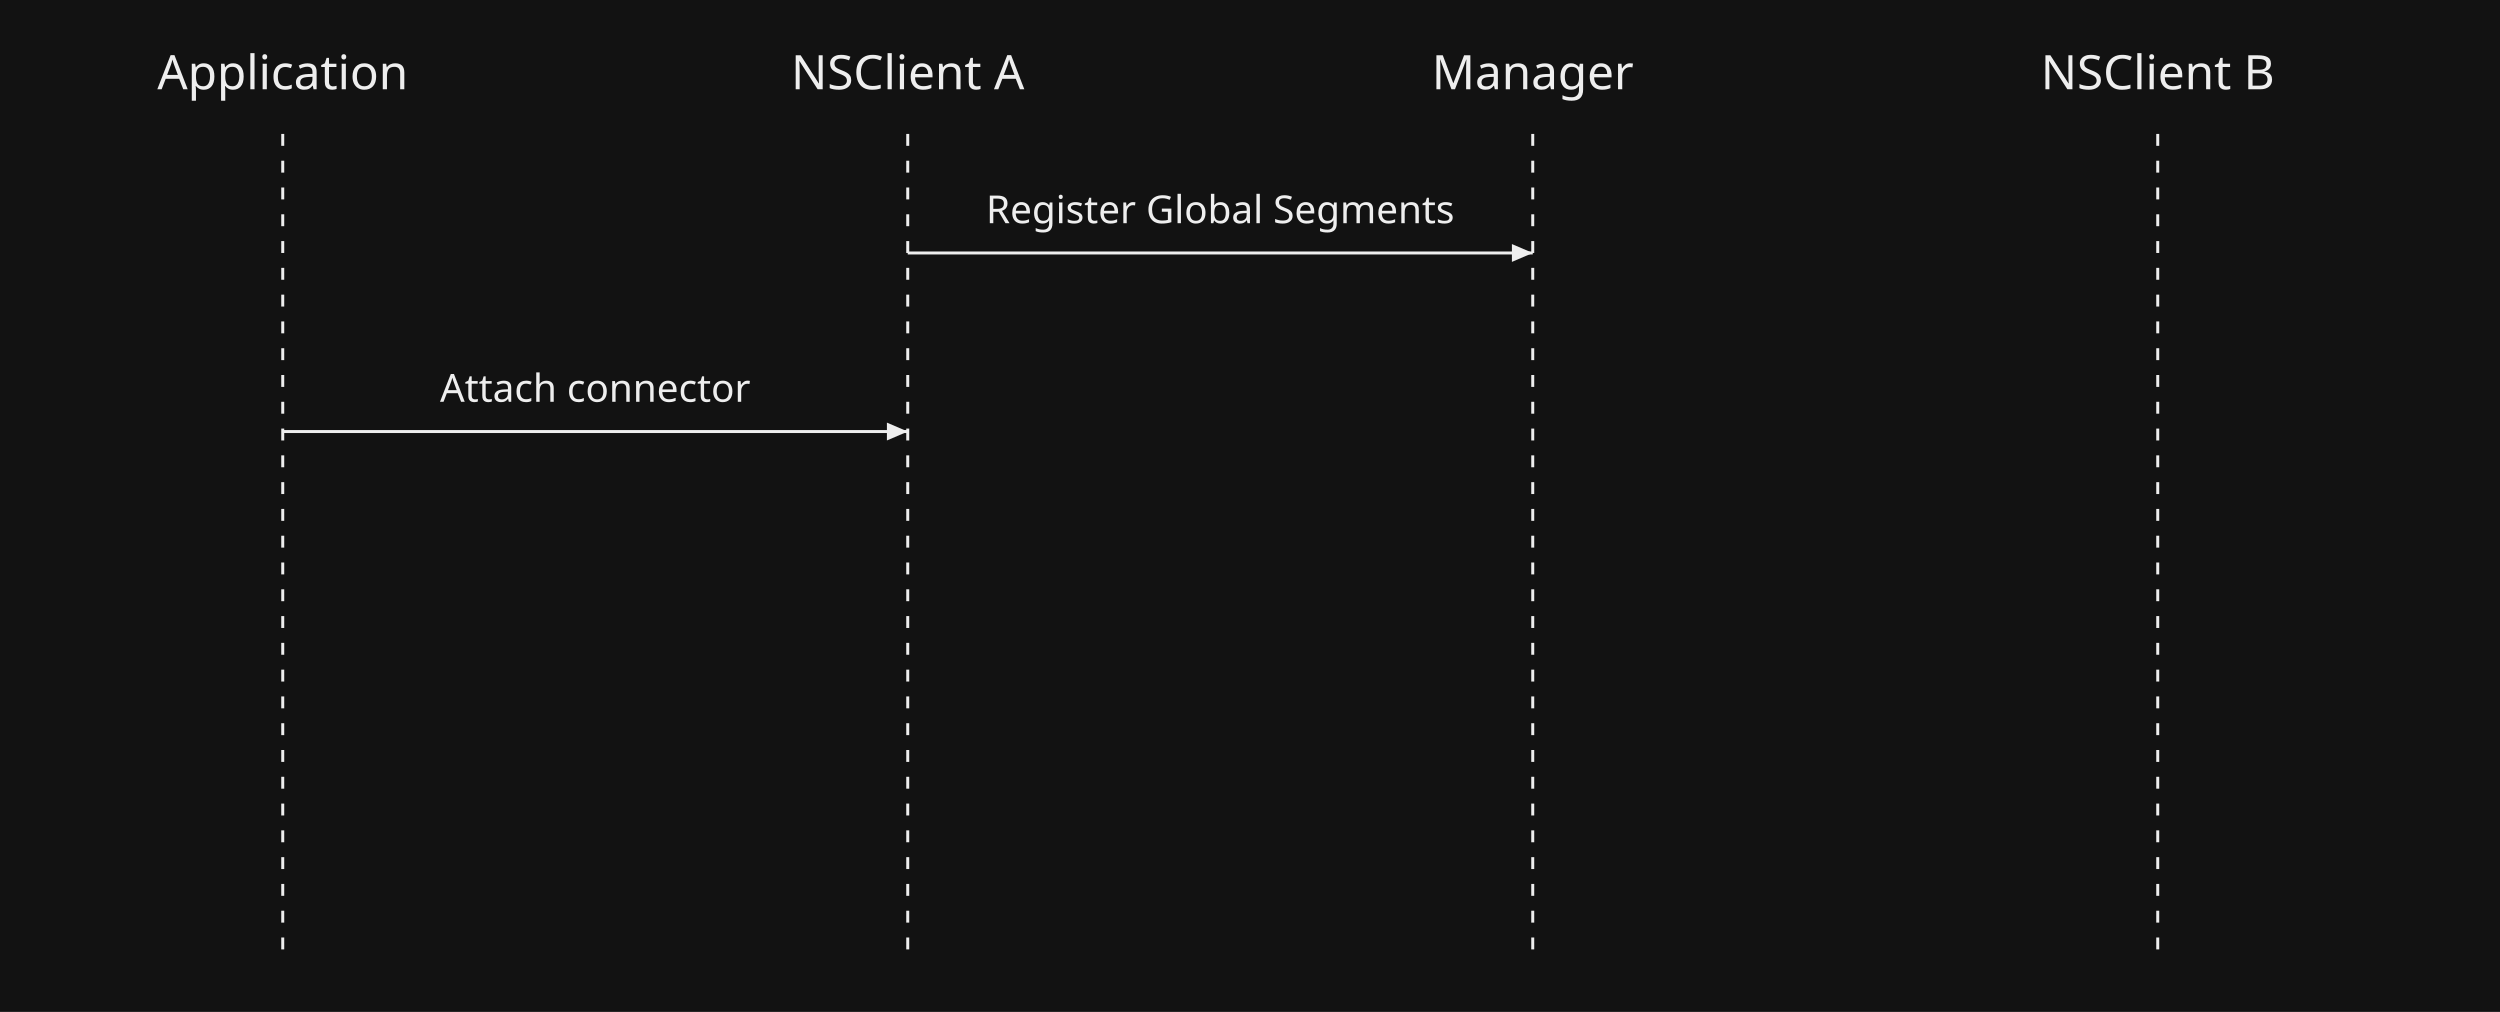
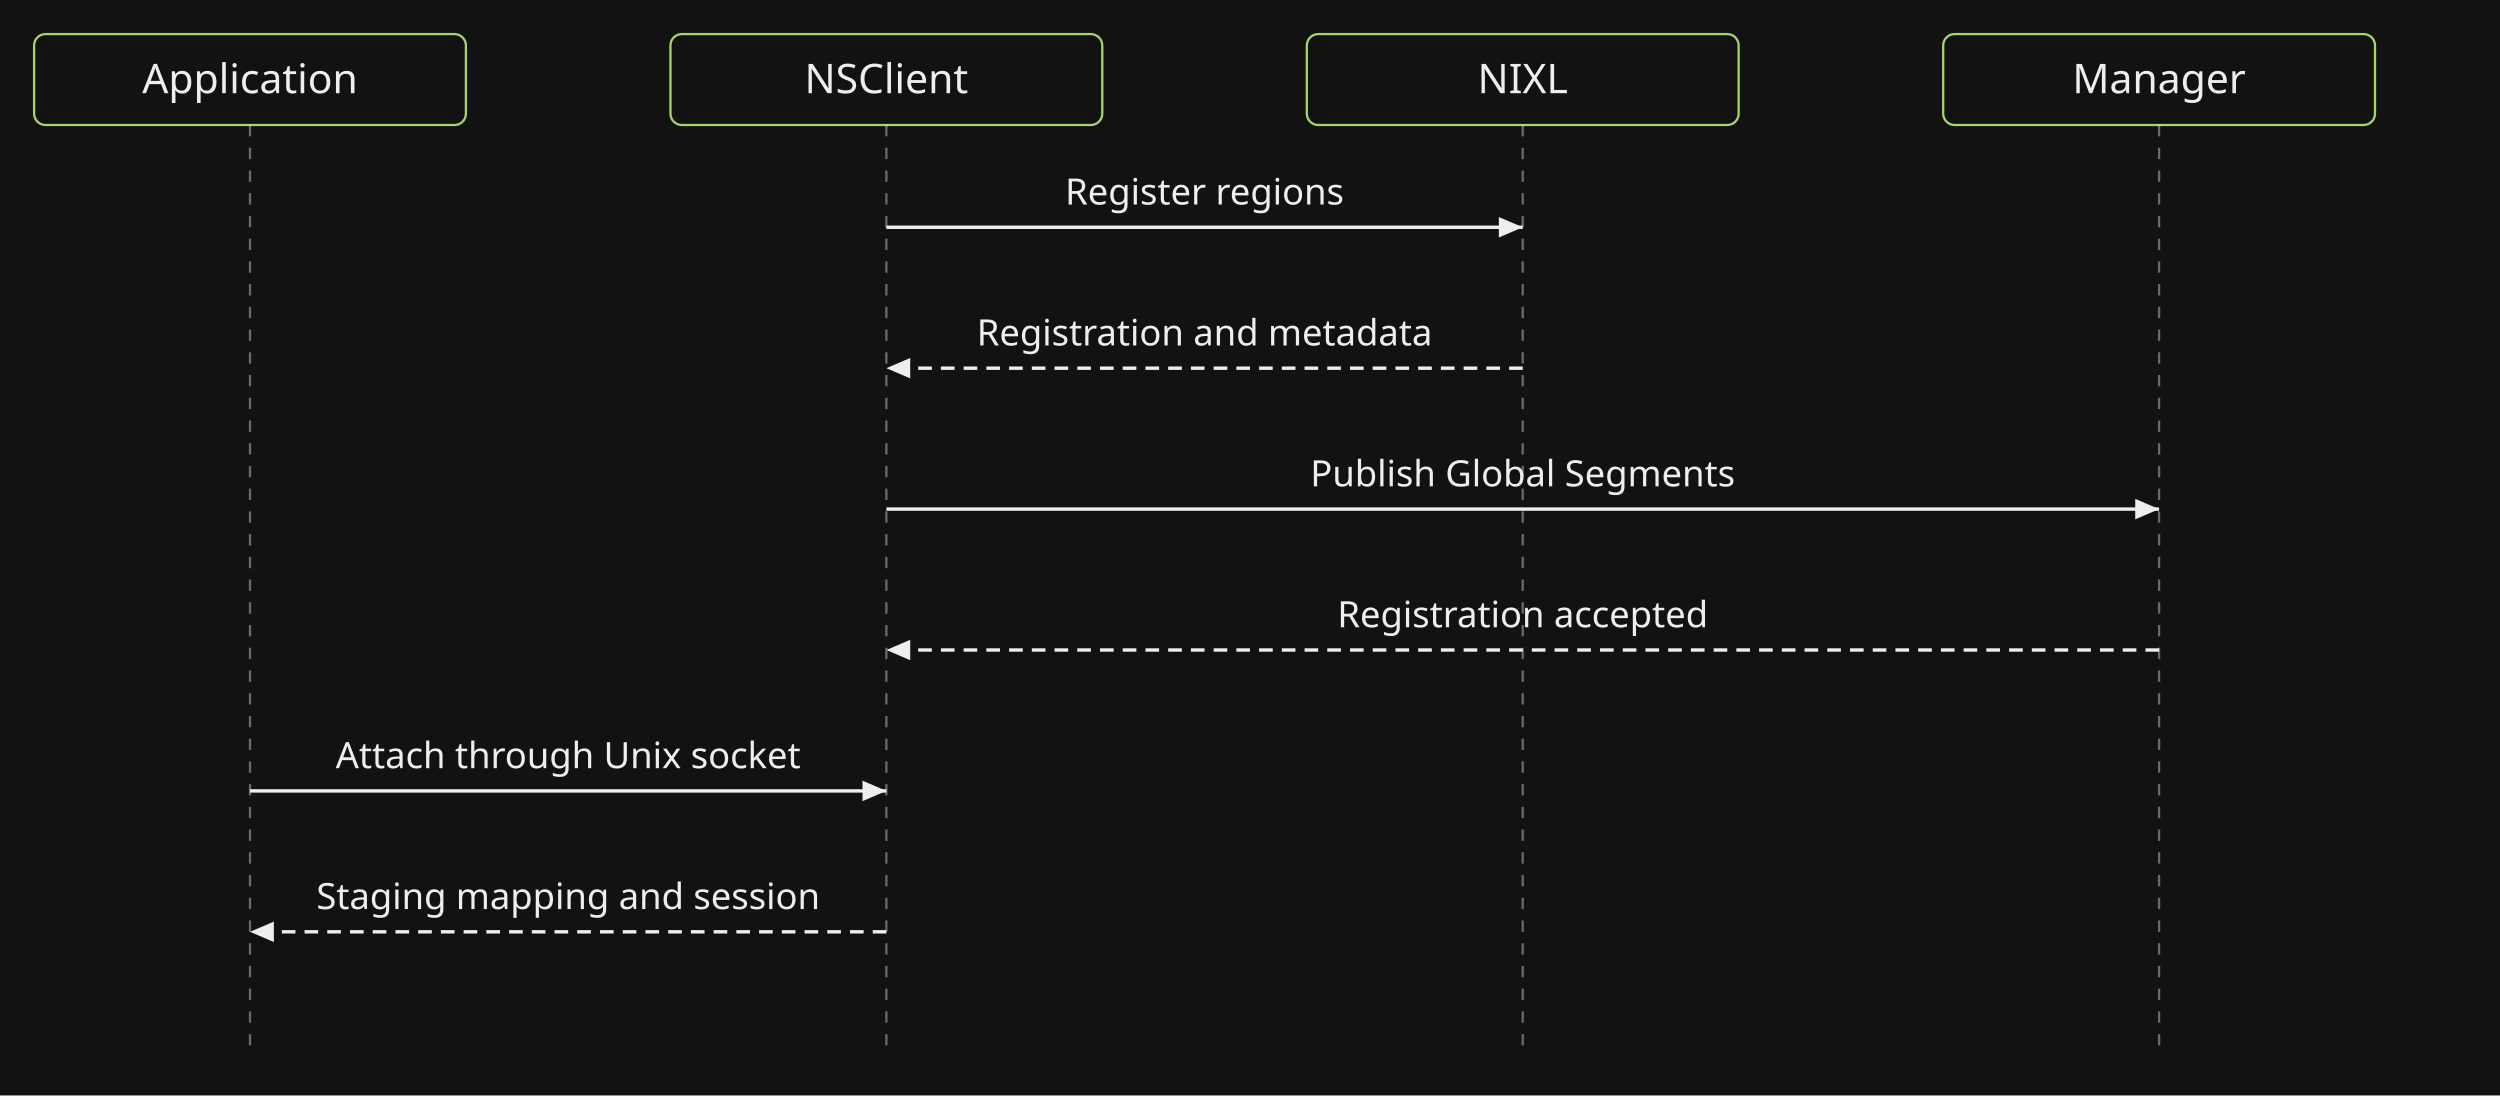
- <svg xmlns="http://www.w3.org/2000/svg" viewBox="0 0 840 340" role="img" aria-label="initialization sequence">
-   <rect width="840" height="340" fill="#121212" />
+ <svg xmlns="http://www.w3.org/2000/svg" viewBox="0 0 1100 482" role="img" aria-labelledby="title desc">
+   <rect width="1100" height="482" fill="#121212" />
  <defs>
    <marker id="arrow" markerWidth="8" markerHeight="8" refX="7" refY="3" orient="auto">
      <path d="M0,0 L7,3 L0,6" fill="#eeeeee" />
    </marker>
  </defs>
-   <text x="95" y="30" text-anchor="middle" fill="#eeeeee" font-family="sans-serif" font-size="16">Application</text>
-   <path d="M95,45 V320" stroke="#eeeeee" stroke-dasharray="4 5" />
-   <text x="305" y="30" text-anchor="middle" fill="#eeeeee" font-family="sans-serif" font-size="16">NSClient A</text>
-   <path d="M305,45 V320" stroke="#eeeeee" stroke-dasharray="4 5" />
-   <text x="515" y="30" text-anchor="middle" fill="#eeeeee" font-family="sans-serif" font-size="16">Manager</text>
-   <path d="M515,45 V320" stroke="#eeeeee" stroke-dasharray="4 5" />
-   <text x="725" y="30" text-anchor="middle" fill="#eeeeee" font-family="sans-serif" font-size="16">NSClient B</text>
-   <path d="M725,45 V320" stroke="#eeeeee" stroke-dasharray="4 5" />
-   <path d="M305,85 H515" stroke="#eeeeee" fill="none" marker-end="url(#arrow)" />
-   <text x="410.0" y="75" text-anchor="middle" fill="#eeeeee" font-family="sans-serif" font-size="13">Register Global Segments</text>
-   <path d="M95,145 H305" stroke="#eeeeee" fill="none" marker-end="url(#arrow)" />
-   <text x="200.0" y="135" text-anchor="middle" fill="#eeeeee" font-family="sans-serif" font-size="13">Attach connector</text>
+   <rect x="15" y="15" width="190" height="40" rx="5" stroke="#a5d66a" fill="#121212" />
+   <text x="110" y="41" text-anchor="middle" fill="#eeeeee" font-family="sans-serif" font-size="18">Application</text>
+   <path d="M110,55 V462" stroke="#eeeeee" opacity="0.4" stroke-dasharray="5 5" />
+   <rect x="295" y="15" width="190" height="40" rx="5" stroke="#a5d66a" fill="#121212" />
+   <text x="390" y="41" text-anchor="middle" fill="#eeeeee" font-family="sans-serif" font-size="18">NSClient</text>
+   <path d="M390,55 V462" stroke="#eeeeee" opacity="0.4" stroke-dasharray="5 5" />
+   <rect x="575" y="15" width="190" height="40" rx="5" stroke="#a5d66a" fill="#121212" />
+   <text x="670" y="41" text-anchor="middle" fill="#eeeeee" font-family="sans-serif" font-size="18">NIXL</text>
+   <path d="M670,55 V462" stroke="#eeeeee" opacity="0.4" stroke-dasharray="5 5" />
+   <rect x="855" y="15" width="190" height="40" rx="5" stroke="#a5d66a" fill="#121212" />
+   <text x="950" y="41" text-anchor="middle" fill="#eeeeee" font-family="sans-serif" font-size="18">Manager</text>
+   <path d="M950,55 V462" stroke="#eeeeee" opacity="0.4" stroke-dasharray="5 5" />
+   <path d="M390,100 H670" stroke="#eeeeee" stroke-width="1.5" fill="none" marker-end="url(#arrow)" />
+   <text x="530.0" y="90" text-anchor="middle" fill="#eeeeee" font-family="sans-serif" font-size="16">Register regions</text>
+   <path d="M670,162 H390" stroke="#eeeeee" stroke-width="1.5" fill="none" marker-end="url(#arrow)" stroke-dasharray="6 4" />
+   <text x="530.0" y="152" text-anchor="middle" fill="#eeeeee" font-family="sans-serif" font-size="16">Registration and metadata</text>
+   <path d="M390,224 H950" stroke="#eeeeee" stroke-width="1.5" fill="none" marker-end="url(#arrow)" />
+   <text x="670.0" y="214" text-anchor="middle" fill="#eeeeee" font-family="sans-serif" font-size="16">Publish Global Segments</text>
+   <path d="M950,286 H390" stroke="#eeeeee" stroke-width="1.5" fill="none" marker-end="url(#arrow)" stroke-dasharray="6 4" />
+   <text x="670.0" y="276" text-anchor="middle" fill="#eeeeee" font-family="sans-serif" font-size="16">Registration accepted</text>
+   <path d="M110,348 H390" stroke="#eeeeee" stroke-width="1.5" fill="none" marker-end="url(#arrow)" />
+   <text x="250.0" y="338" text-anchor="middle" fill="#eeeeee" font-family="sans-serif" font-size="16">Attach through Unix socket</text>
+   <path d="M390,410 H110" stroke="#eeeeee" stroke-width="1.5" fill="none" marker-end="url(#arrow)" stroke-dasharray="6 4" />
+   <text x="250.0" y="400" text-anchor="middle" fill="#eeeeee" font-family="sans-serif" font-size="16">Staging mapping and session</text>
</svg>
